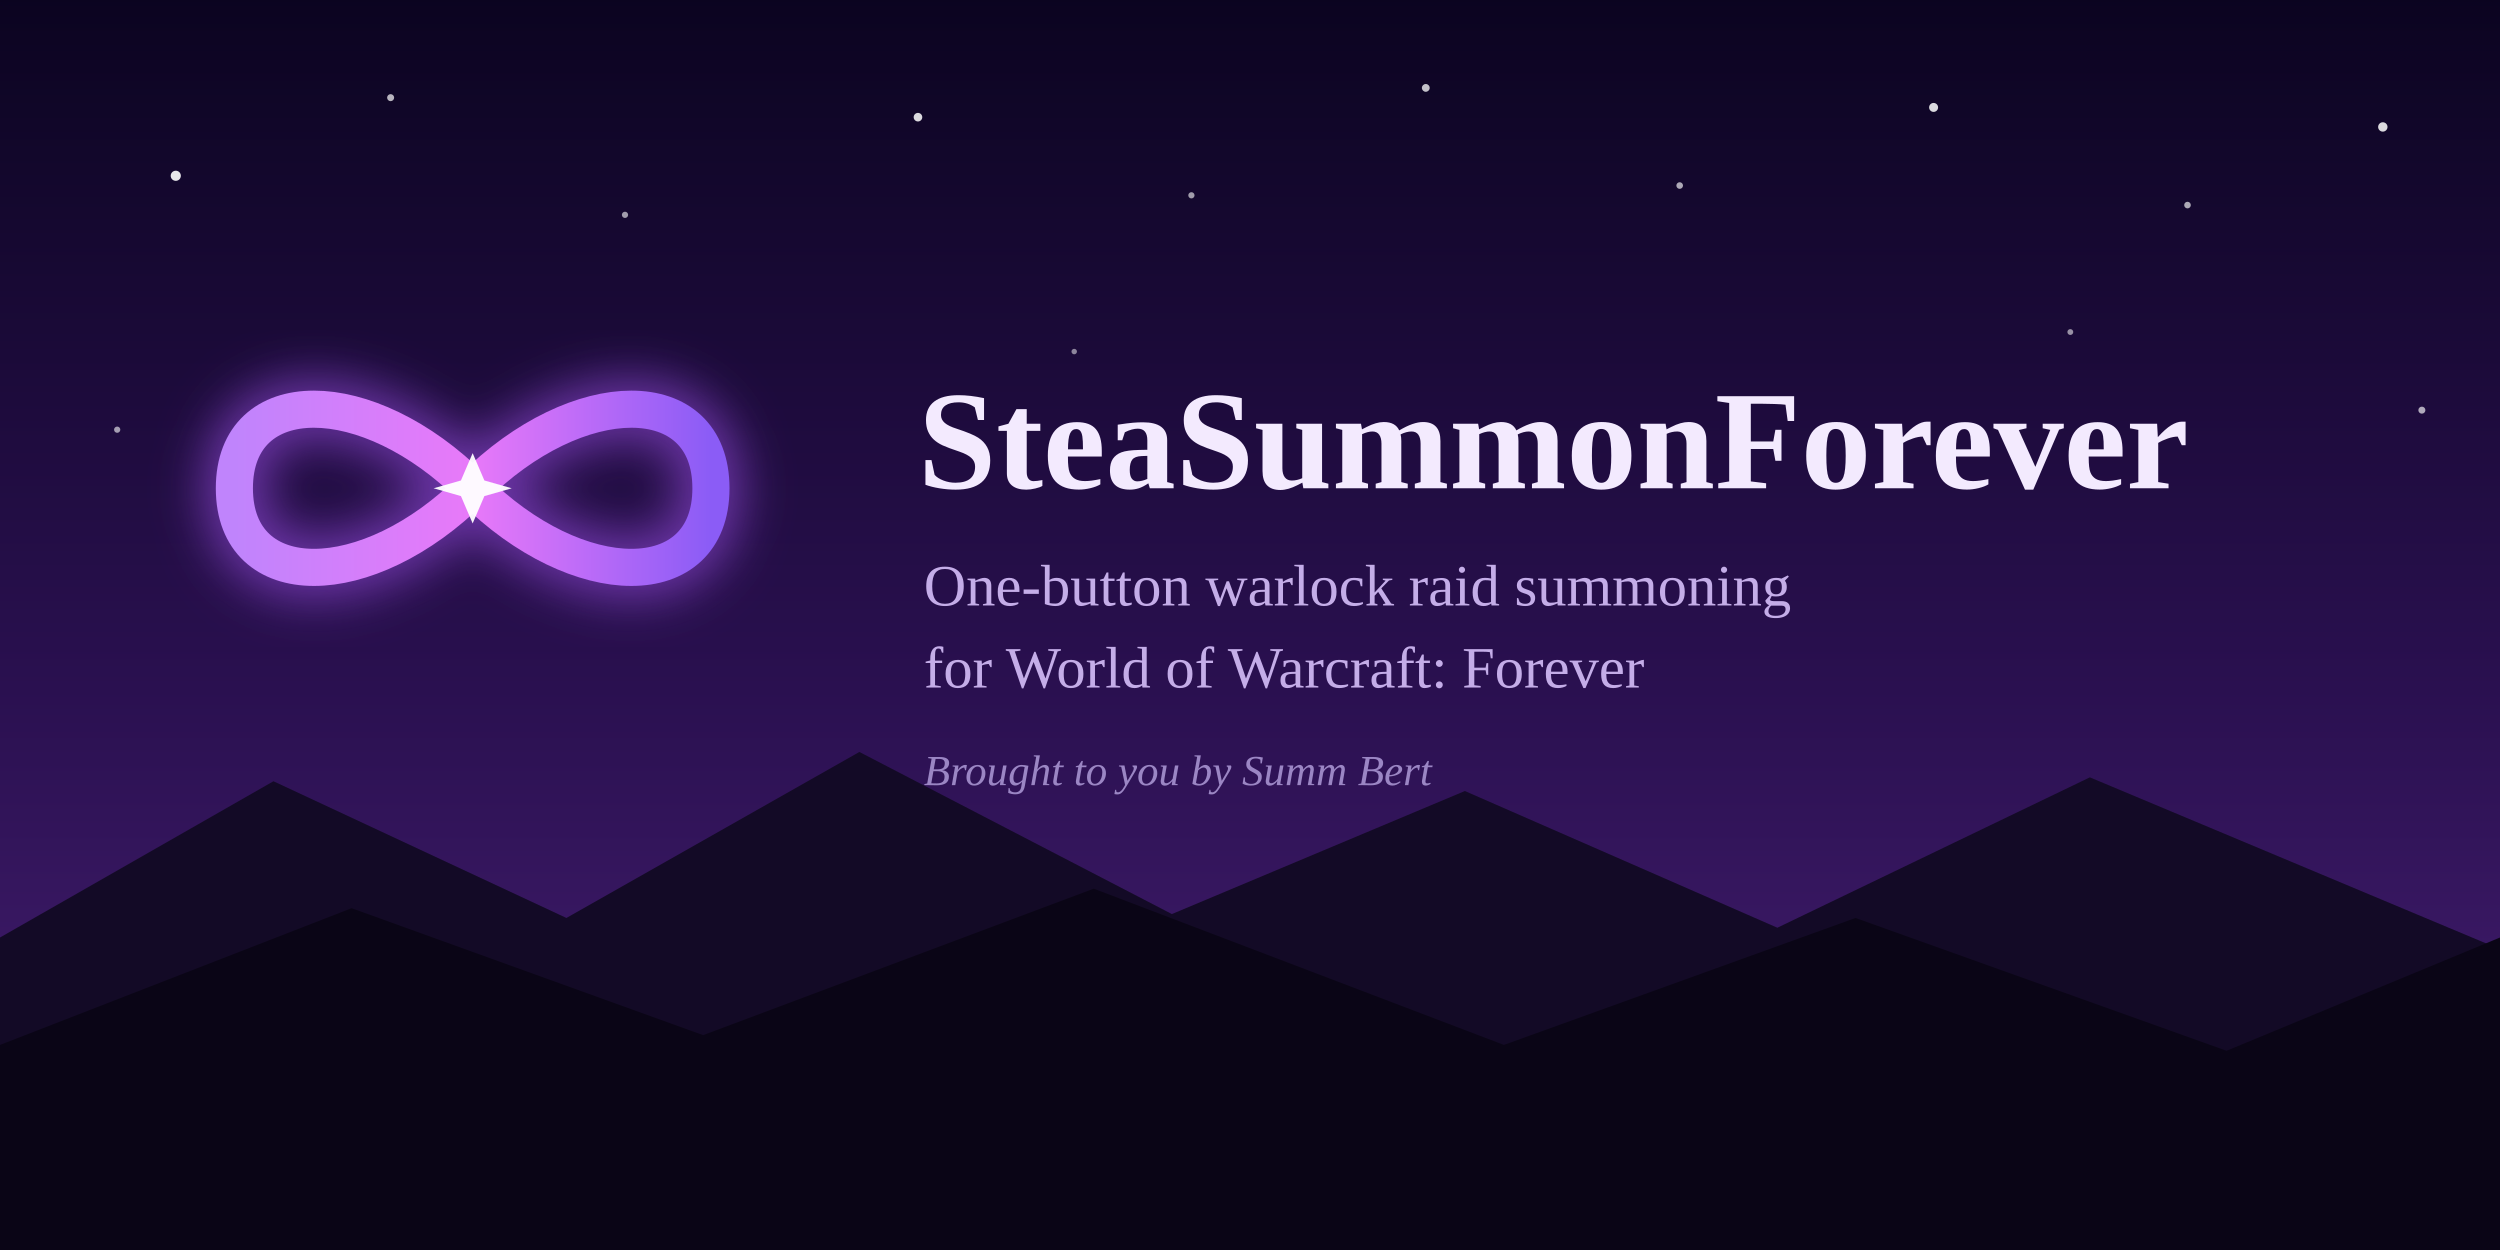
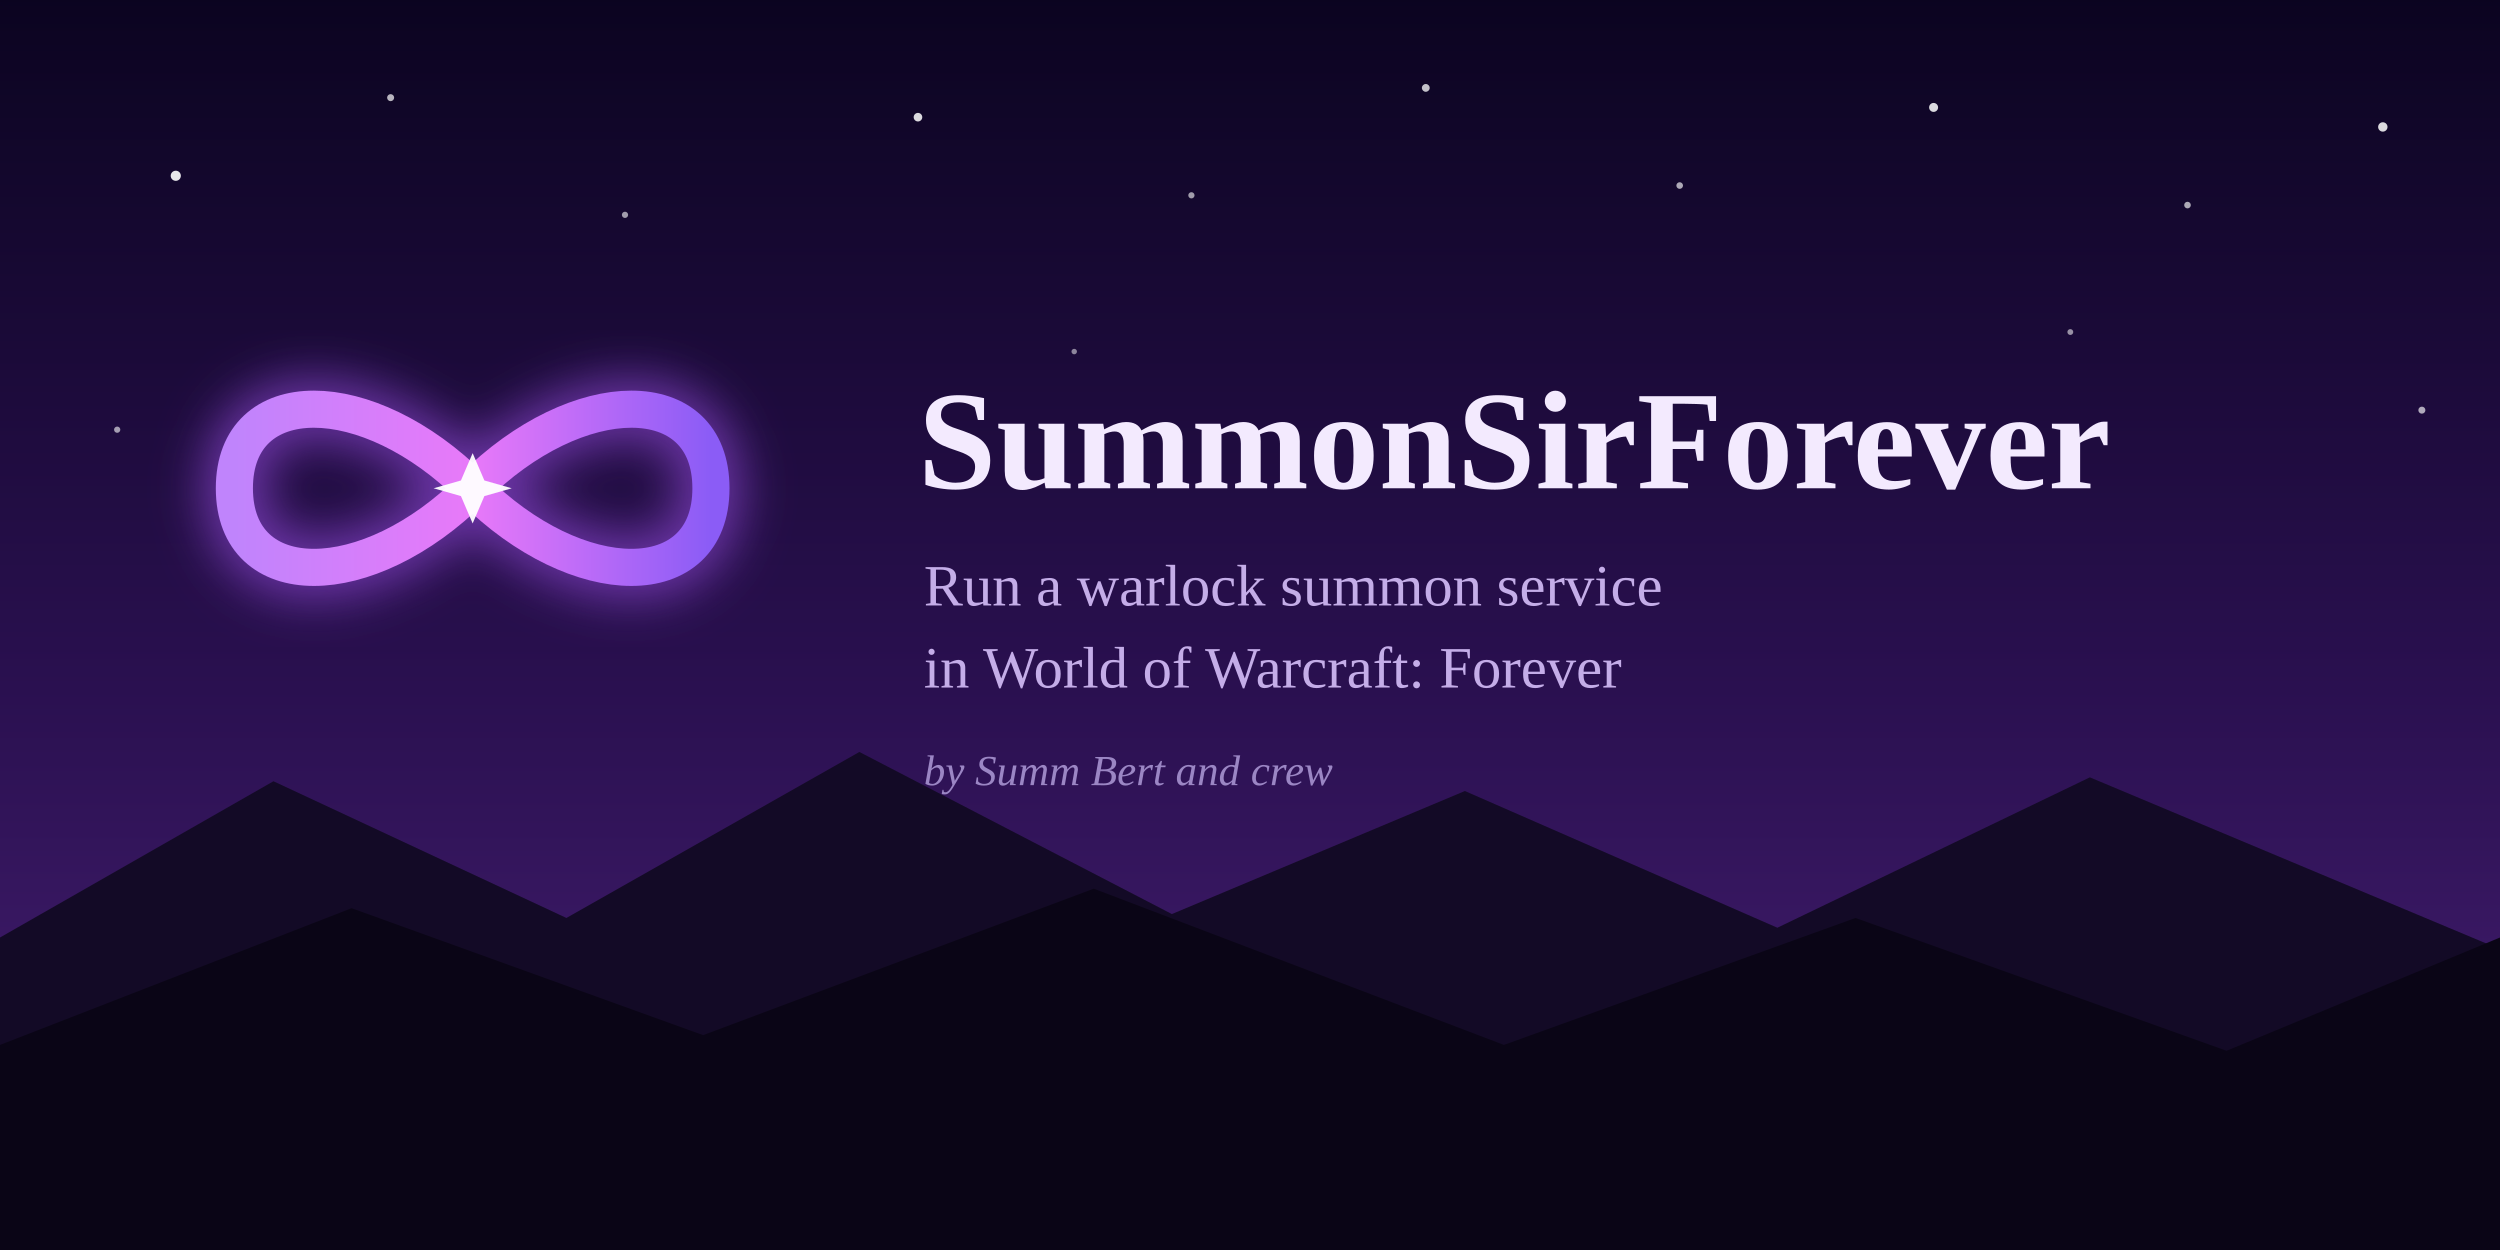
<svg xmlns="http://www.w3.org/2000/svg" width="1280" height="640" viewBox="0 0 1280 640" role="img" aria-label="SteaSummonForever banner: glowing infinity summoning portal in a twilight sky over mountains, with the addon name">
  <defs>
    <linearGradient id="sky" x1="0" y1="0" x2="0" y2="1">
      <stop offset="0" stop-color="#0B0420" />
      <stop offset="0.55" stop-color="#2A1050" />
      <stop offset="1" stop-color="#4A2178" />
    </linearGradient>
    <linearGradient id="portal" x1="0" y1="0" x2="1" y2="0">
      <stop offset="0" stop-color="#C084FC" />
      <stop offset="0.5" stop-color="#E879F9" />
      <stop offset="1" stop-color="#8B5CF6" />
    </linearGradient>
    <filter id="glow" x="-50%" y="-50%" width="200%" height="200%">
      <feGaussianBlur stdDeviation="12" />
    </filter>
  </defs>
  <rect width="1280" height="640" fill="url(#sky)" />
  <g fill="#FFFFFF">
    <circle cx="90" cy="90" r="2.6" opacity="0.9" />
    <circle cx="200" cy="50" r="1.8" opacity="0.7" />
    <circle cx="320" cy="110" r="1.6" opacity="0.6" />
    <circle cx="470" cy="60" r="2.2" opacity="0.85" />
    <circle cx="610" cy="100" r="1.6" opacity="0.6" />
    <circle cx="730" cy="45" r="2" opacity="0.75" />
    <circle cx="860" cy="95" r="1.7" opacity="0.65" />
    <circle cx="990" cy="55" r="2.3" opacity="0.85" />
    <circle cx="1120" cy="105" r="1.7" opacity="0.65" />
    <circle cx="1220" cy="65" r="2.4" opacity="0.85" />
    <circle cx="60" cy="220" r="1.6" opacity="0.6" />
    <circle cx="1240" cy="210" r="1.8" opacity="0.65" />
    <circle cx="550" cy="180" r="1.4" opacity="0.5" />
    <circle cx="1060" cy="170" r="1.5" opacity="0.55" />
  </g>
  <g transform="translate(60, 60)">
    <path d="M 60 190 C 60 136 128 136 182 190 C 236 244 304 244 304 190 C 304 136 236 136 182 190 C 128 244 60 244 60 190 Z" fill="none" stroke="#A855F7" stroke-width="32" stroke-linecap="round" opacity="0.55" filter="url(#glow)" />
    <path d="M 60 190 C 60 136 128 136 182 190 C 236 244 304 244 304 190 C 304 136 236 136 182 190 C 128 244 60 244 60 190 Z" fill="none" stroke="url(#portal)" stroke-width="19" stroke-linecap="round" />
    <path d="M 182 172 L 188 186 L 202 190 L 188 194 L 182 208 L 176 194 L 162 190 L 176 186 Z" fill="#FFFFFF" opacity="0.95" />
  </g>
  <g font-family="Georgia, 'Times New Roman', serif" fill="#F3EAFE">
-     <text x="470" y="250" font-size="72" font-weight="bold">SteaSummonForever</text>
-     <text x="473" y="310" font-size="30" fill="#C4ADE8">One-button warlock raid summoning</text>
-     <text x="473" y="352" font-size="30" fill="#C4ADE8">for World of Warcraft: Forever</text>
-     <text x="473" y="402" font-size="22" font-style="italic" fill="#9B86C4">Brought to you by Summ Bert</text>
+     <text x="470" y="250" font-size="72" font-weight="bold">SummonSirForever</text>
+     <text x="473" y="310" font-size="30" fill="#C4ADE8">Run a warlock summon service</text>
+     <text x="473" y="352" font-size="30" fill="#C4ADE8">in World of Warcraft: Forever</text>
+     <text x="473" y="402" font-size="22" font-style="italic" fill="#9B86C4">by Summ Bert and crew</text>
  </g>
  <path d="M 0 480 L 140 400 L 290 470 L 440 385 L 600 468 L 750 405 L 910 475 L 1070 398 L 1280 486 L 1280 640 L 0 640 Z" fill="#130A26" />
  <path d="M 0 535 L 180 465 L 360 530 L 560 455 L 770 535 L 950 470 L 1140 538 L 1280 480 L 1280 640 L 0 640 Z" fill="#0A0516" />
  <g fill="#0A0516">
    <path d="M 220 560 L 238 505 L 256 560 Z" />
    <path d="M 1010 565 L 1030 508 L 1050 565 Z" />
  </g>
</svg>
